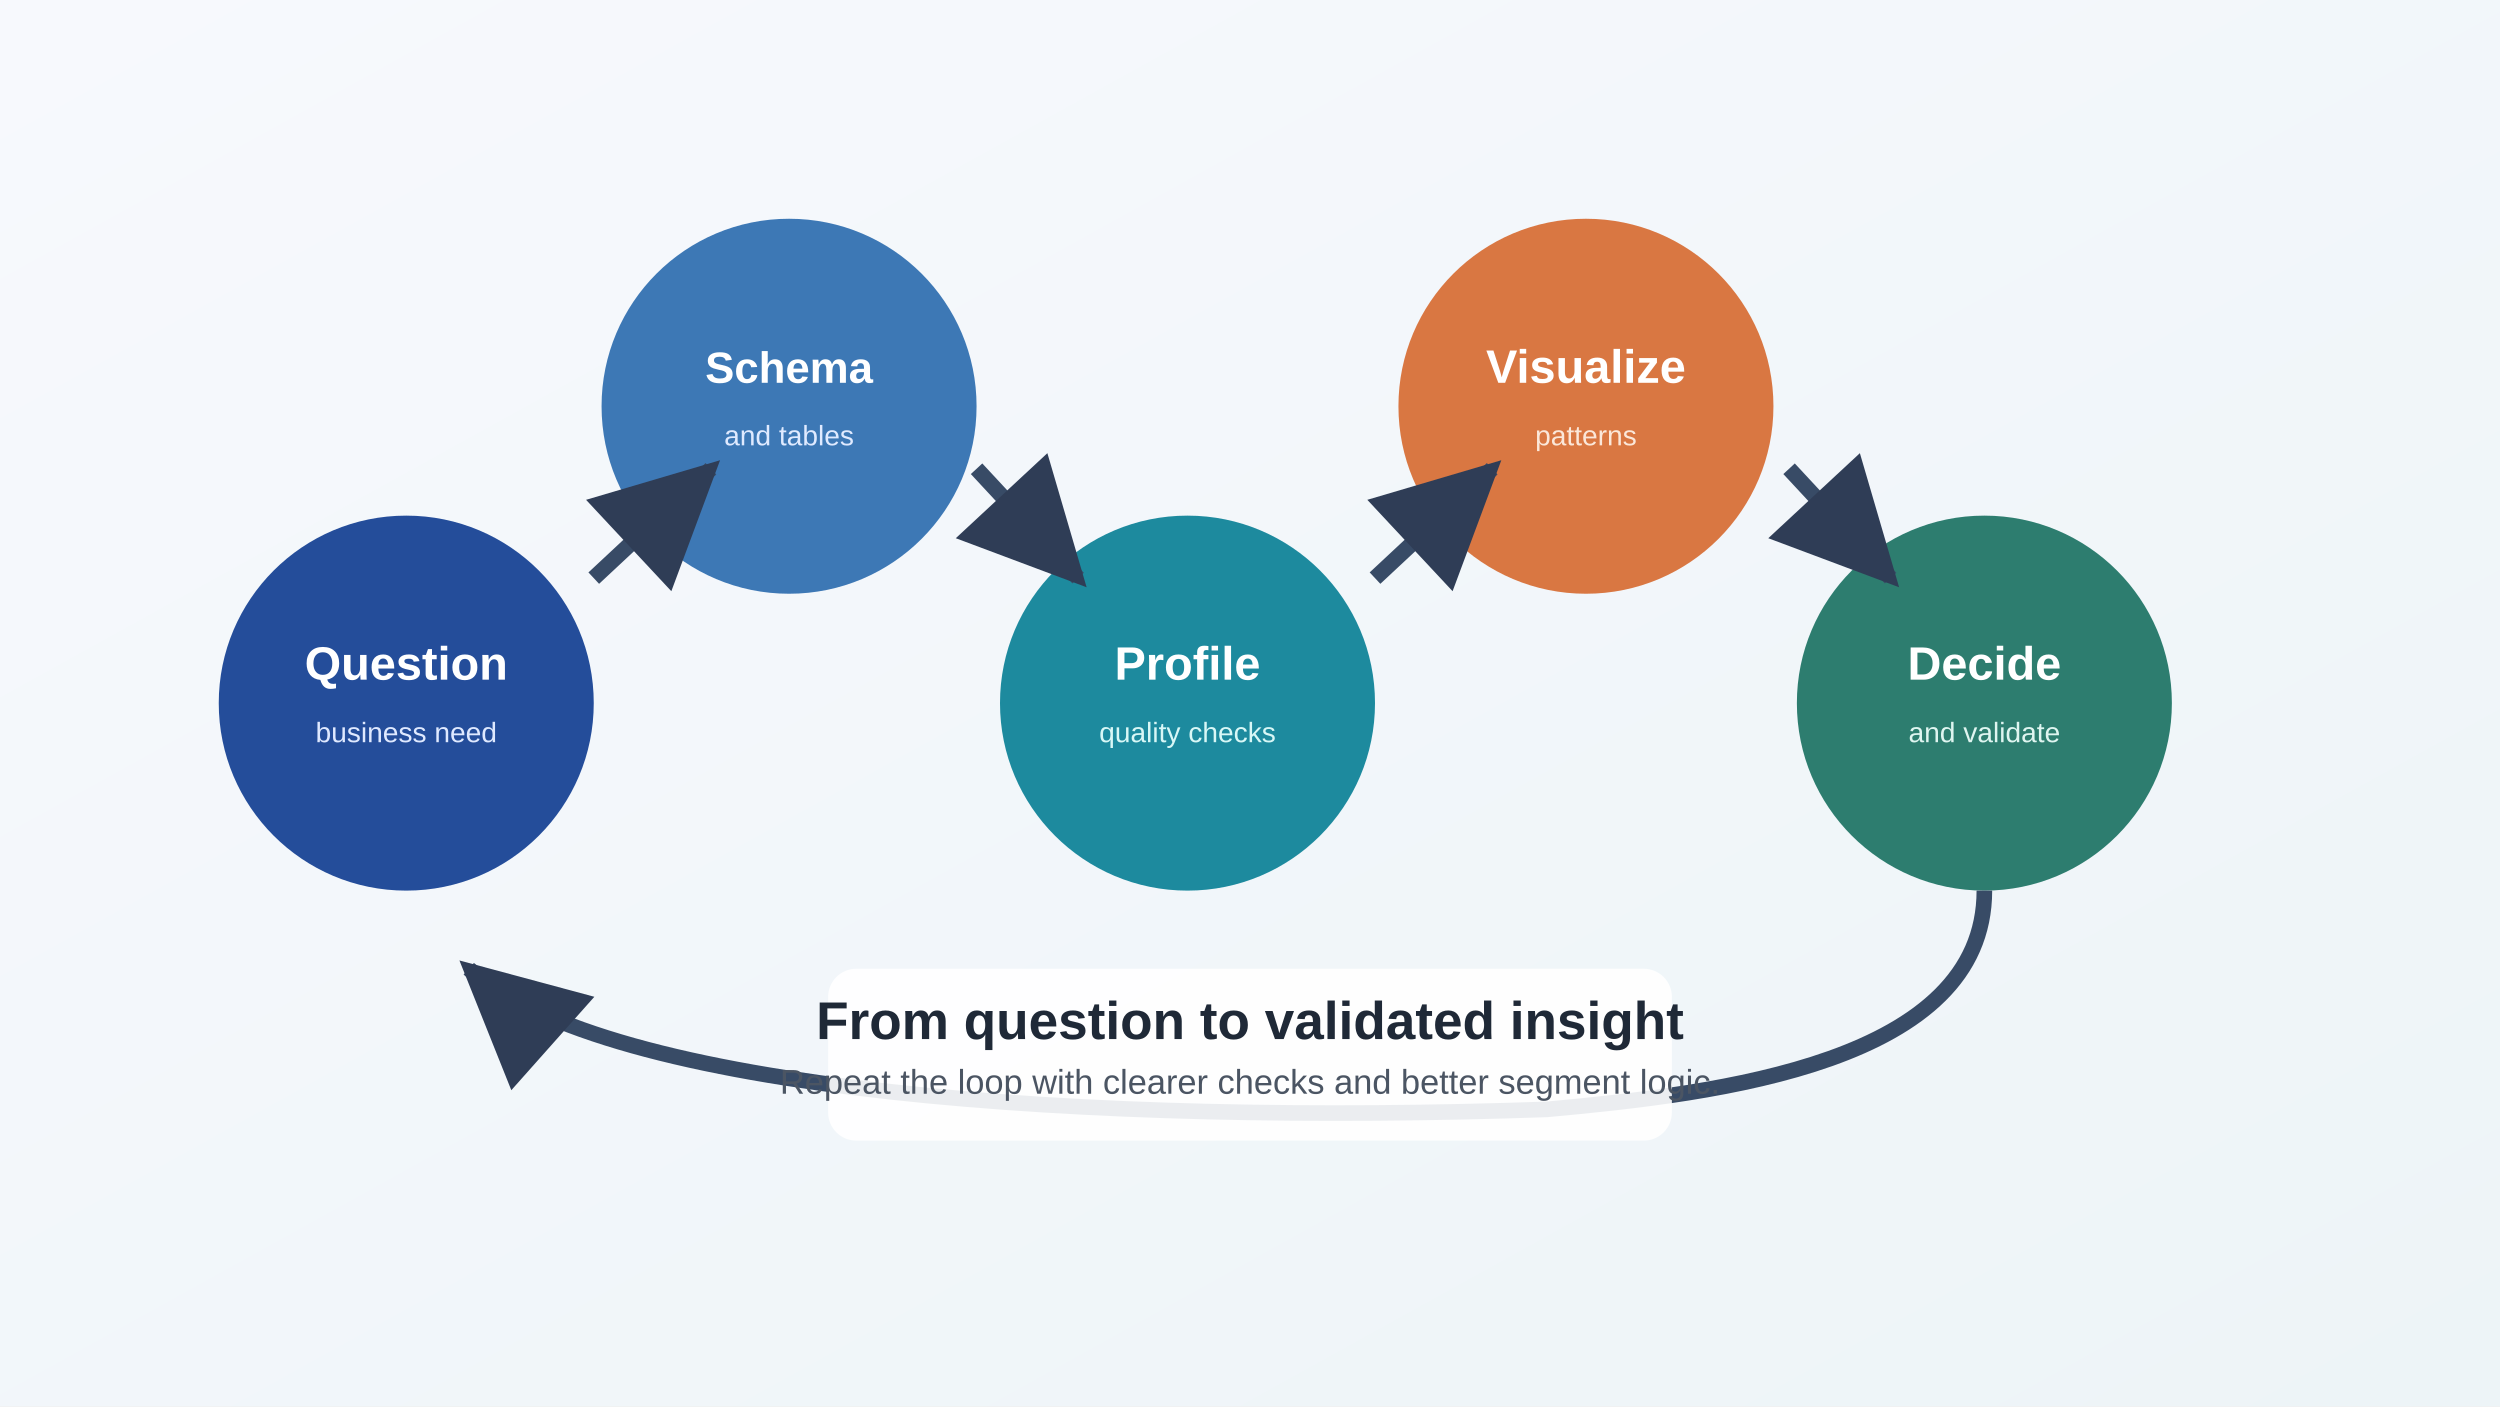
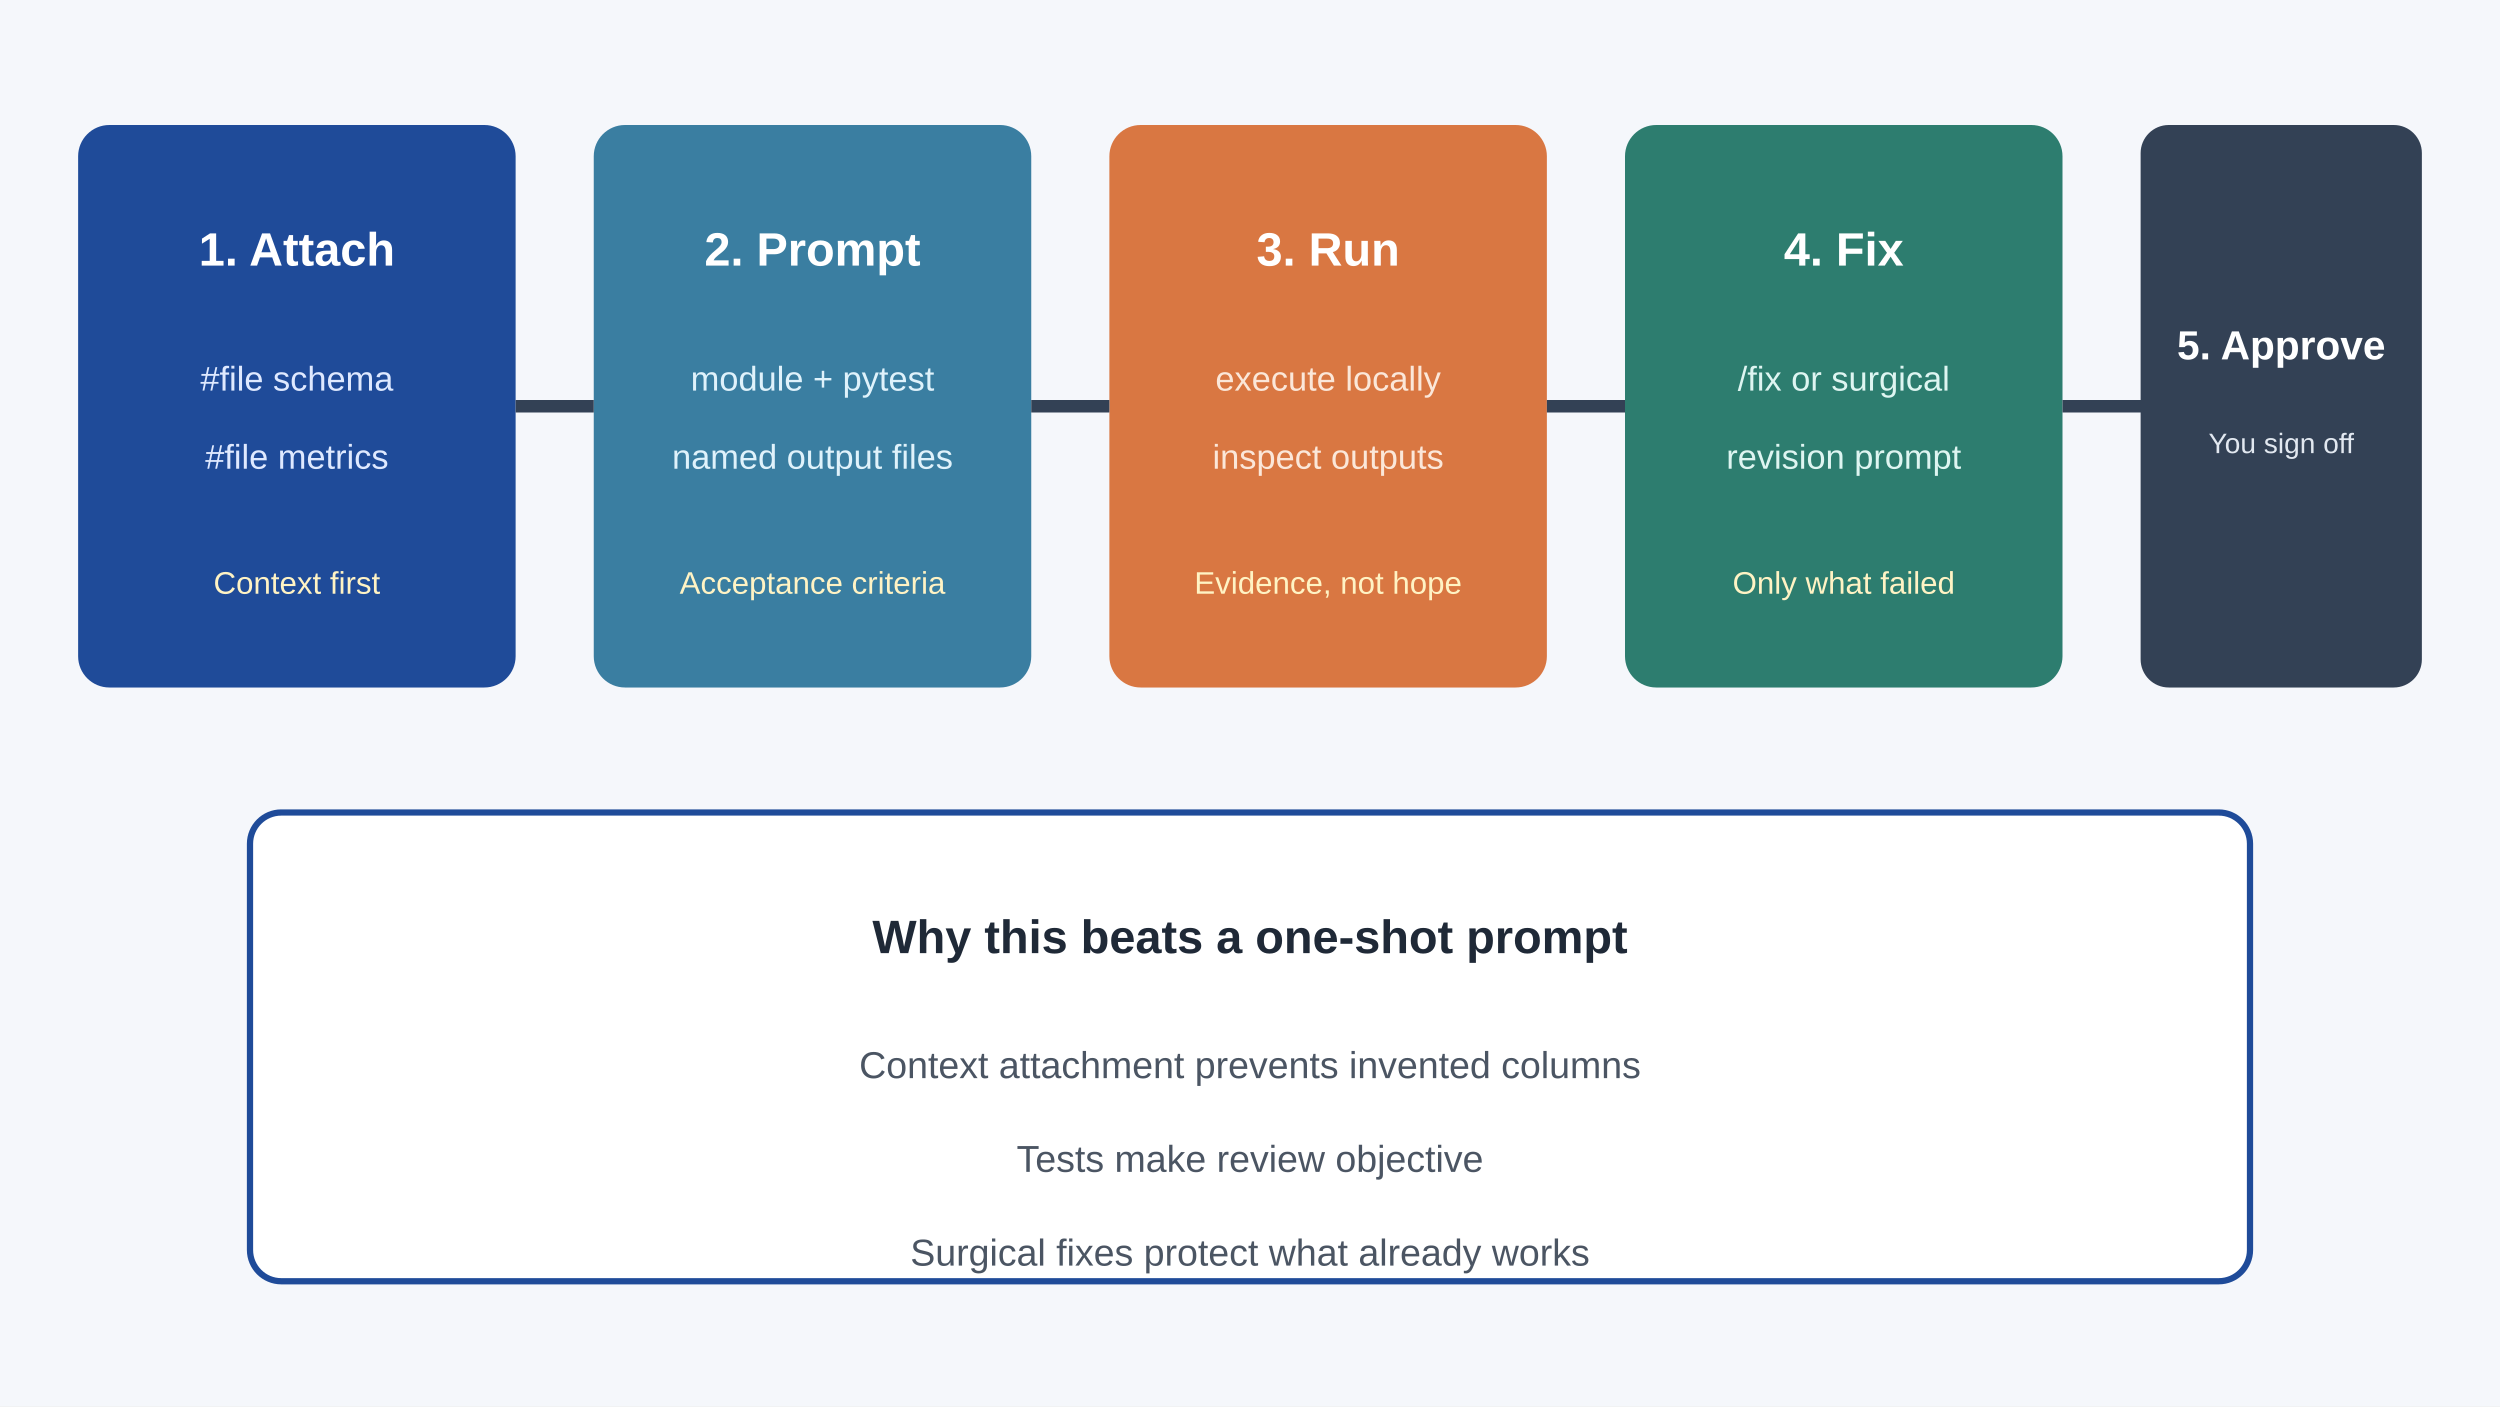
- <svg xmlns="http://www.w3.org/2000/svg" viewBox="0 0 1600 900" role="img" aria-label="Analytics workflow loop">
-   <defs>
-     <linearGradient id="bg" x1="0" x2="1" y1="0" y2="1">
-       <stop offset="0%" stop-color="#f7f9fd" />
-       <stop offset="100%" stop-color="#edf4f7" />
-     </linearGradient>
-     <marker id="arrow" viewBox="0 0 10 10" refX="9" refY="5" markerWidth="8" markerHeight="8" orient="auto-start-reverse">
-       <path d="M0,0 L10,5 L0,10 z" fill="#2f3d56" />
-     </marker>
-   </defs>
-   <rect width="1600" height="900" fill="url(#bg)" />
-   <g font-family="Arial, Helvetica, sans-serif">
-     <circle cx="260" cy="450" r="120" fill="#244d9a" />
-     <text x="260" y="435" text-anchor="middle" fill="#ffffff" font-size="30" font-weight="700">Question</text>
-     <text x="260" y="475" text-anchor="middle" fill="#dfe9ff" font-size="18">business need</text>
-     <circle cx="505" cy="260" r="120" fill="#3d78b5" />
-     <text x="505" y="245" text-anchor="middle" fill="#ffffff" font-size="28" font-weight="700">Schema</text>
-     <text x="505" y="285" text-anchor="middle" fill="#dfeaff" font-size="18">and tables</text>
-     <circle cx="760" cy="450" r="120" fill="#1d8a9e" />
-     <text x="760" y="435" text-anchor="middle" fill="#ffffff" font-size="30" font-weight="700">Profile</text>
-     <text x="760" y="475" text-anchor="middle" fill="#d8f7f6" font-size="18">quality checks</text>
-     <circle cx="1015" cy="260" r="120" fill="#d97742" />
-     <text x="1015" y="245" text-anchor="middle" fill="#ffffff" font-size="30" font-weight="700">Visualize</text>
-     <text x="1015" y="285" text-anchor="middle" fill="#fbe7d9" font-size="18">patterns</text>
-     <circle cx="1270" cy="450" r="120" fill="#2d7d6f" />
-     <text x="1270" y="435" text-anchor="middle" fill="#ffffff" font-size="30" font-weight="700">Decide</text>
-     <text x="1270" y="475" text-anchor="middle" fill="#dff5f0" font-size="18">and validate</text>
-     <path d="M380 370 L455 300" stroke="#384b66" stroke-width="10" fill="none" marker-end="url(#arrow)" />
-     <path d="M625 300 L690 370" stroke="#384b66" stroke-width="10" fill="none" marker-end="url(#arrow)" />
-     <path d="M880 370 L955 300" stroke="#384b66" stroke-width="10" fill="none" marker-end="url(#arrow)" />
-     <path d="M1145 300 L1210 370" stroke="#384b66" stroke-width="10" fill="none" marker-end="url(#arrow)" />
-     <path d="M1270 570 C1270 680 1100 700 990 710 C700 720 390 700 300 620" stroke="#384b66" stroke-width="10" fill="none" marker-end="url(#arrow)" />
-     <rect x="530" y="620" width="540" height="110" rx="18" fill="#ffffff" opacity="0.9" />
-     <text x="800" y="665" text-anchor="middle" fill="#1f2937" font-size="34" font-weight="700">From question to validated insight</text>
-     <text x="800" y="700" text-anchor="middle" fill="#4b5563" font-size="22">Repeat the loop with clearer checks and better segment logic.</text>
-   </g>
+ <svg xmlns="http://www.w3.org/2000/svg" viewBox="0 0 1600 900" role="img" aria-label="Profiling workflow with Copilot actions">
+   <rect width="1600" height="900" fill="#f5f7fb" />
+   <rect x="50" y="80" width="280" height="360" rx="20" fill="#1f4b99" />
+   <text x="190" y="170" text-anchor="middle" fill="#ffffff" font-family="Arial, Helvetica, sans-serif" font-size="30" font-weight="700">1. Attach</text>
+   <text x="190" y="250" text-anchor="middle" fill="#dfe9ff" font-family="Arial, Helvetica, sans-serif" font-size="22">#file schema</text>
+   <text x="190" y="300" text-anchor="middle" fill="#dfe9ff" font-family="Arial, Helvetica, sans-serif" font-size="22">#file metrics</text>
+   <text x="190" y="380" text-anchor="middle" fill="#fff3c4" font-family="Arial, Helvetica, sans-serif" font-size="20">Context first</text>
+   <rect x="380" y="80" width="280" height="360" rx="20" fill="#3a7ea1" />
+   <text x="520" y="170" text-anchor="middle" fill="#ffffff" font-family="Arial, Helvetica, sans-serif" font-size="30" font-weight="700">2. Prompt</text>
+   <text x="520" y="250" text-anchor="middle" fill="#dff2fb" font-family="Arial, Helvetica, sans-serif" font-size="22">module + pytest</text>
+   <text x="520" y="300" text-anchor="middle" fill="#dff2fb" font-family="Arial, Helvetica, sans-serif" font-size="22">named output files</text>
+   <text x="520" y="380" text-anchor="middle" fill="#fff3c4" font-family="Arial, Helvetica, sans-serif" font-size="20">Acceptance criteria</text>
+   <rect x="710" y="80" width="280" height="360" rx="20" fill="#d97742" />
+   <text x="850" y="170" text-anchor="middle" fill="#ffffff" font-family="Arial, Helvetica, sans-serif" font-size="30" font-weight="700">3. Run</text>
+   <text x="850" y="250" text-anchor="middle" fill="#fbe7d9" font-family="Arial, Helvetica, sans-serif" font-size="22">execute locally</text>
+   <text x="850" y="300" text-anchor="middle" fill="#fbe7d9" font-family="Arial, Helvetica, sans-serif" font-size="22">inspect outputs</text>
+   <text x="850" y="380" text-anchor="middle" fill="#fff3c4" font-family="Arial, Helvetica, sans-serif" font-size="20">Evidence, not hope</text>
+   <rect x="1040" y="80" width="280" height="360" rx="20" fill="#2d7d6f" />
+   <text x="1180" y="170" text-anchor="middle" fill="#ffffff" font-family="Arial, Helvetica, sans-serif" font-size="30" font-weight="700">4. Fix</text>
+   <text x="1180" y="250" text-anchor="middle" fill="#def5f1" font-family="Arial, Helvetica, sans-serif" font-size="22">/fix or surgical</text>
+   <text x="1180" y="300" text-anchor="middle" fill="#def5f1" font-family="Arial, Helvetica, sans-serif" font-size="22">revision prompt</text>
+   <text x="1180" y="380" text-anchor="middle" fill="#fff3c4" font-family="Arial, Helvetica, sans-serif" font-size="20">Only what failed</text>
+   <rect x="1370" y="80" width="180" height="360" rx="18" fill="#334155" />
+   <text x="1460" y="230" text-anchor="middle" fill="#ffffff" font-family="Arial, Helvetica, sans-serif" font-size="26" font-weight="700">5. Approve</text>
+   <text x="1460" y="290" text-anchor="middle" fill="#e2e8f0" font-family="Arial, Helvetica, sans-serif" font-size="18">You sign off</text>
+   <path d="M330 260 H380" stroke="#334155" stroke-width="8" fill="none" />
+   <path d="M660 260 H710" stroke="#334155" stroke-width="8" fill="none" />
+   <path d="M990 260 H1040" stroke="#334155" stroke-width="8" fill="none" />
+   <path d="M1320 260 H1380" stroke="#334155" stroke-width="8" fill="none" />
+   <rect x="160" y="520" width="1280" height="300" rx="20" fill="#ffffff" stroke="#1f4b99" stroke-width="4" />
+   <text x="800" y="610" text-anchor="middle" fill="#1f2937" font-family="Arial, Helvetica, sans-serif" font-size="30" font-weight="700">Why this beats a one-shot prompt</text>
+   <text x="800" y="690" text-anchor="middle" fill="#4b5563" font-family="Arial, Helvetica, sans-serif" font-size="24">Context attachment prevents invented columns</text>
+   <text x="800" y="750" text-anchor="middle" fill="#4b5563" font-family="Arial, Helvetica, sans-serif" font-size="24">Tests make review objective</text>
+   <text x="800" y="810" text-anchor="middle" fill="#4b5563" font-family="Arial, Helvetica, sans-serif" font-size="24">Surgical fixes protect what already works</text>
</svg>
